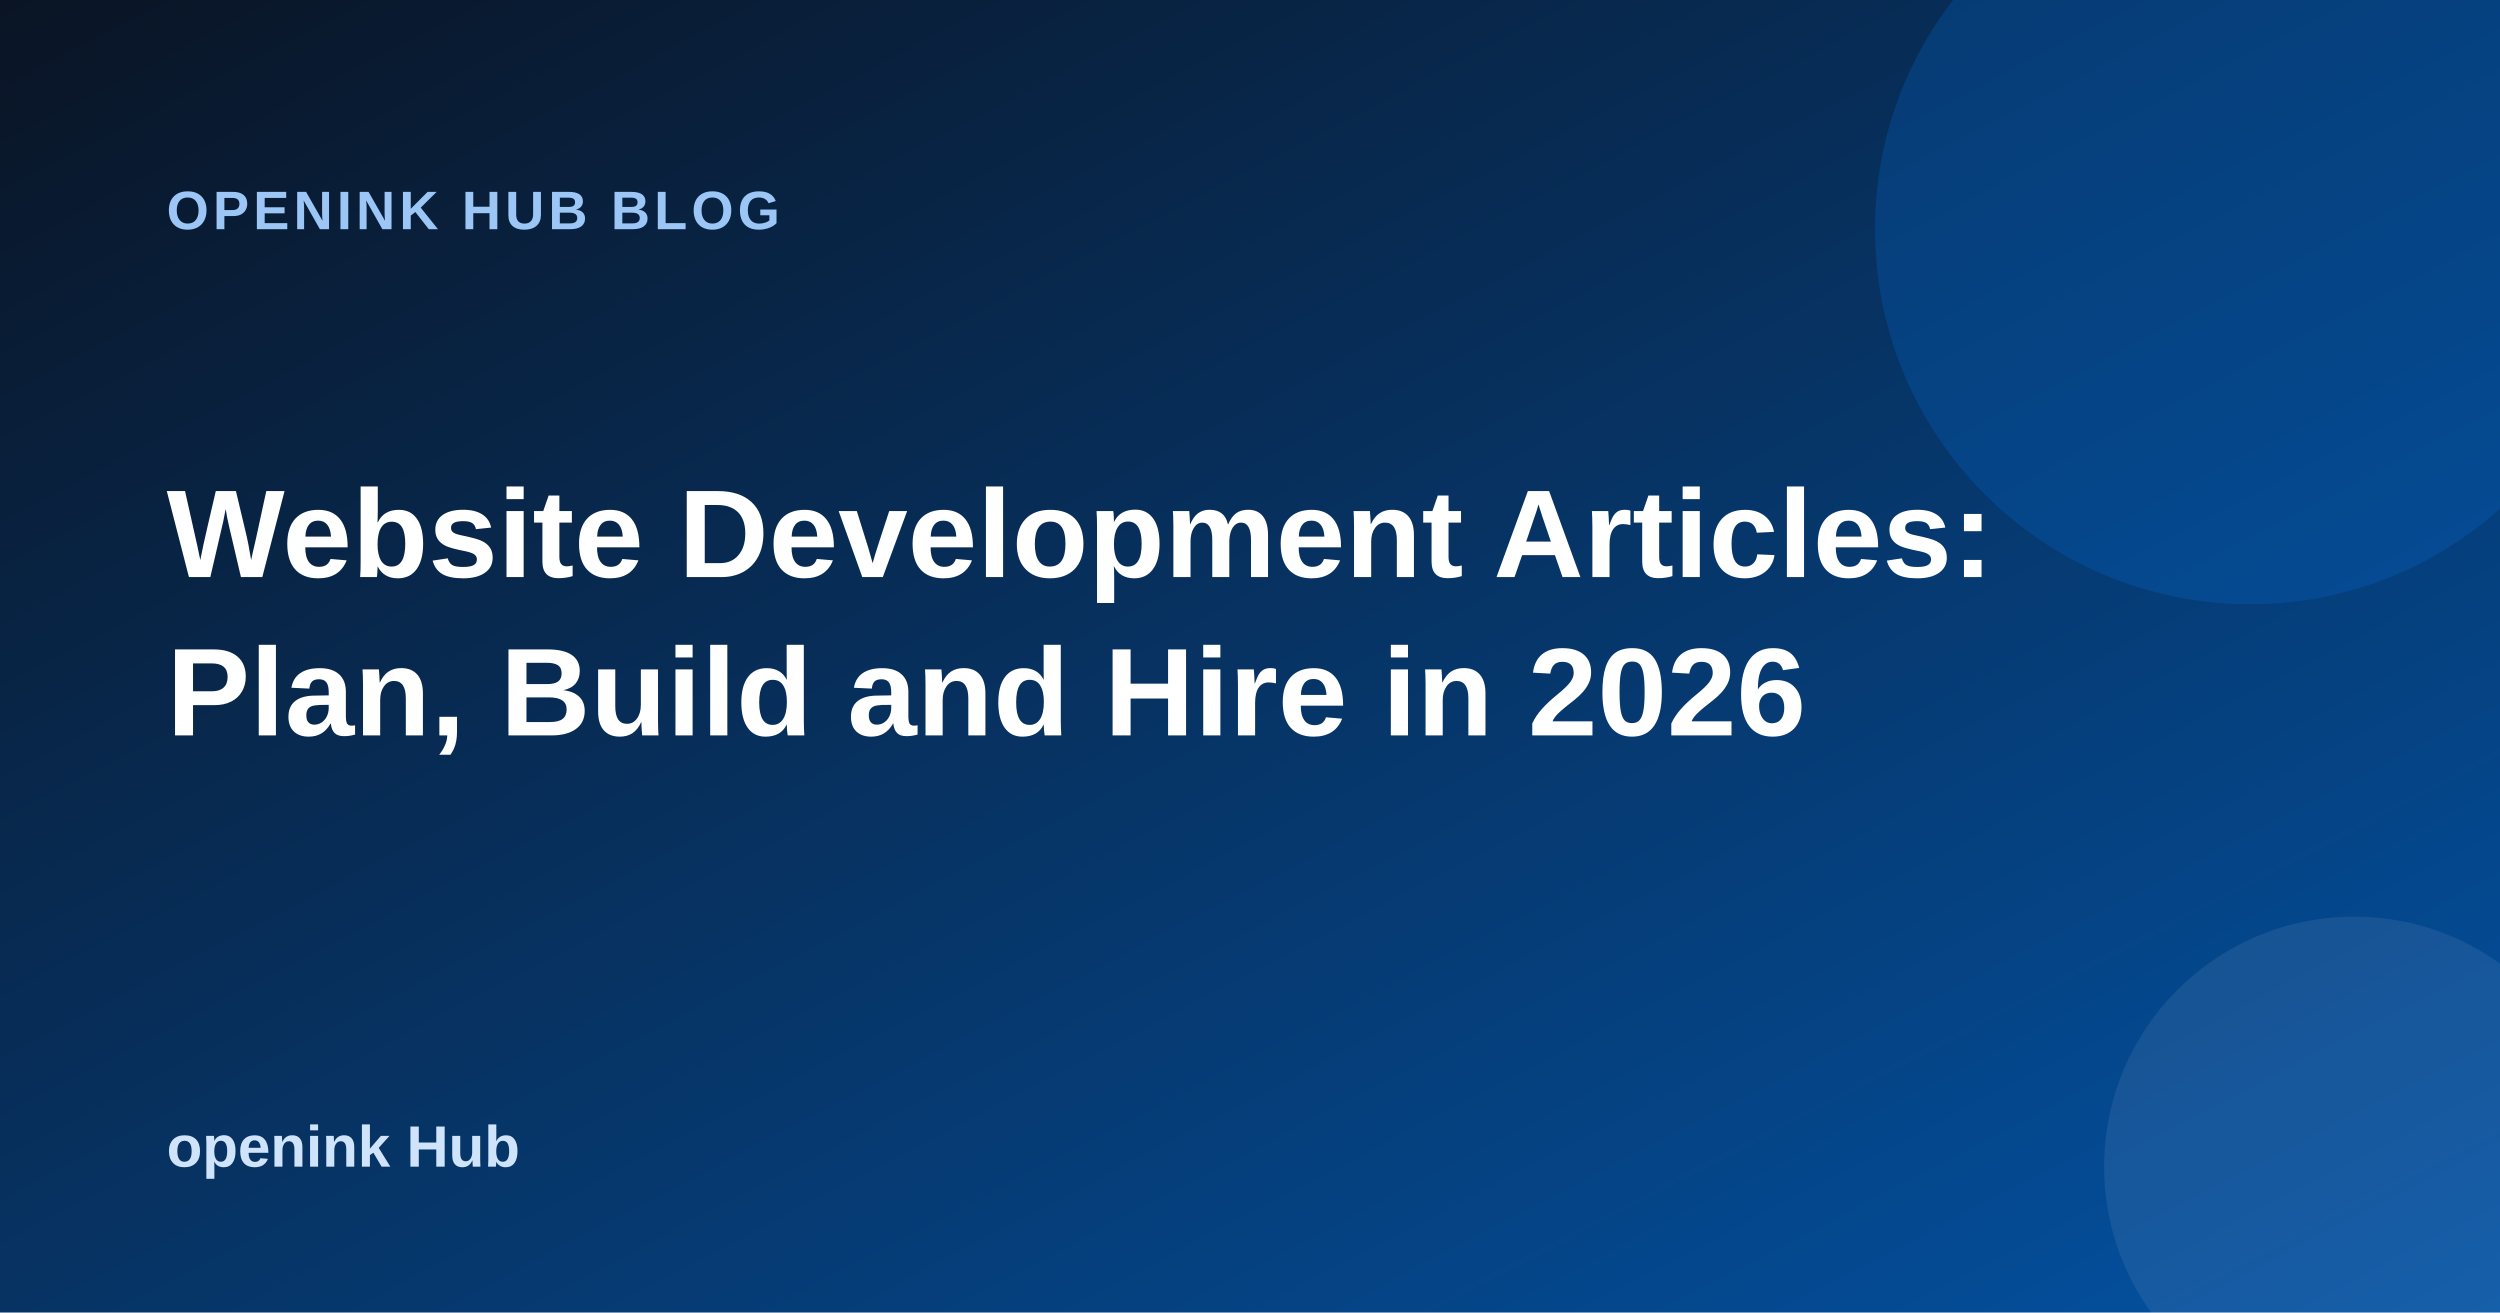
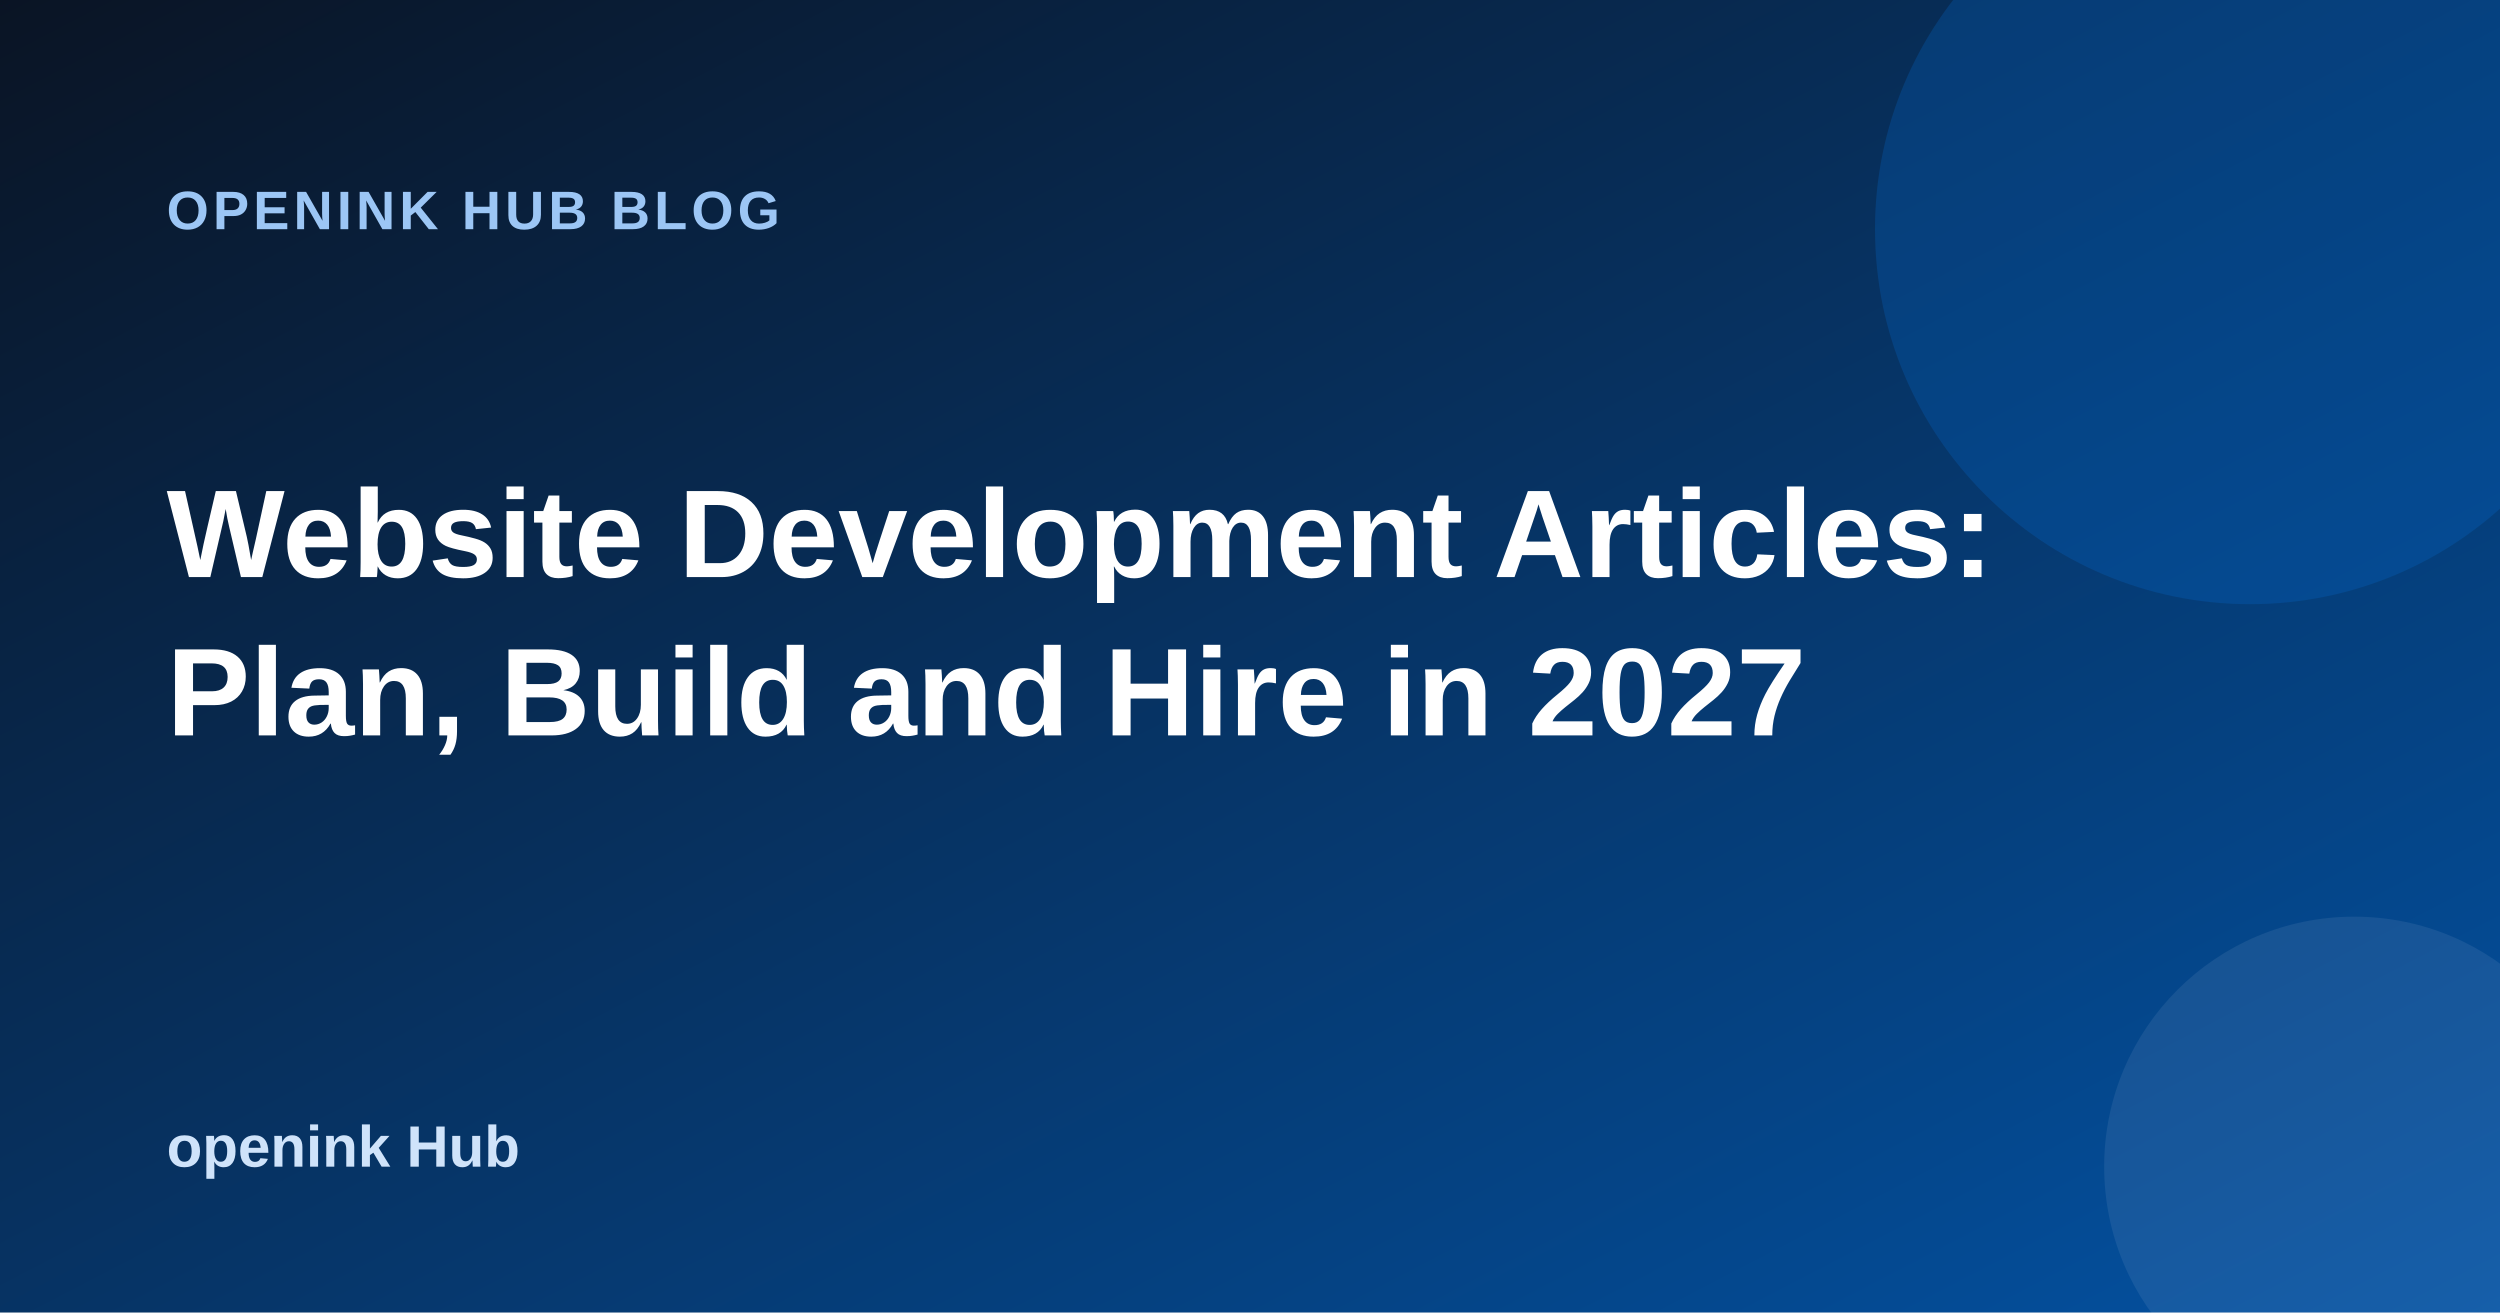
- <svg xmlns="http://www.w3.org/2000/svg" width="1200" height="630" viewBox="0 0 1200 630" role="img" aria-label="Website Development Articles: Plan, Build and Hire in 2026">
+ <svg xmlns="http://www.w3.org/2000/svg" width="1200" height="630" viewBox="0 0 1200 630" role="img" aria-label="Website Development Articles: Plan, Build and Hire in 2027">
  <defs>
    <linearGradient id="g" x1="0" y1="0" x2="1" y2="1">
      <stop offset="0" stop-color="#0a1424" />
      <stop offset="1" stop-color="#0352a3" />
    </linearGradient>
  </defs>
  <rect width="1200" height="630" fill="url(#g)" />
  <circle cx="1080" cy="110" r="180" fill="#046bd2" opacity=".25" />
  <circle cx="1130" cy="560" r="120" fill="#eef5fd" opacity=".08" />
  <text x="80" y="110" fill="#9cc6f5" font-family="Segoe UI,Arial,sans-serif" font-size="26" font-weight="600" letter-spacing="2">OPENINK HUB BLOG</text>
  <text x="80" y="277" fill="#fff" font-family="Segoe UI,Arial,sans-serif" font-size="60" font-weight="700">Website Development Articles:</text>
-   <text x="80" y="353" fill="#fff" font-family="Segoe UI,Arial,sans-serif" font-size="60" font-weight="700">Plan, Build and Hire in 2026</text>
+   <text x="80" y="353" fill="#fff" font-family="Segoe UI,Arial,sans-serif" font-size="60" font-weight="700">Plan, Build and Hire in 2027</text>
  <text x="80" y="560" fill="#cfe3fa" font-family="Segoe UI,Arial,sans-serif" font-size="28" font-weight="600">openink Hub</text>
</svg>
